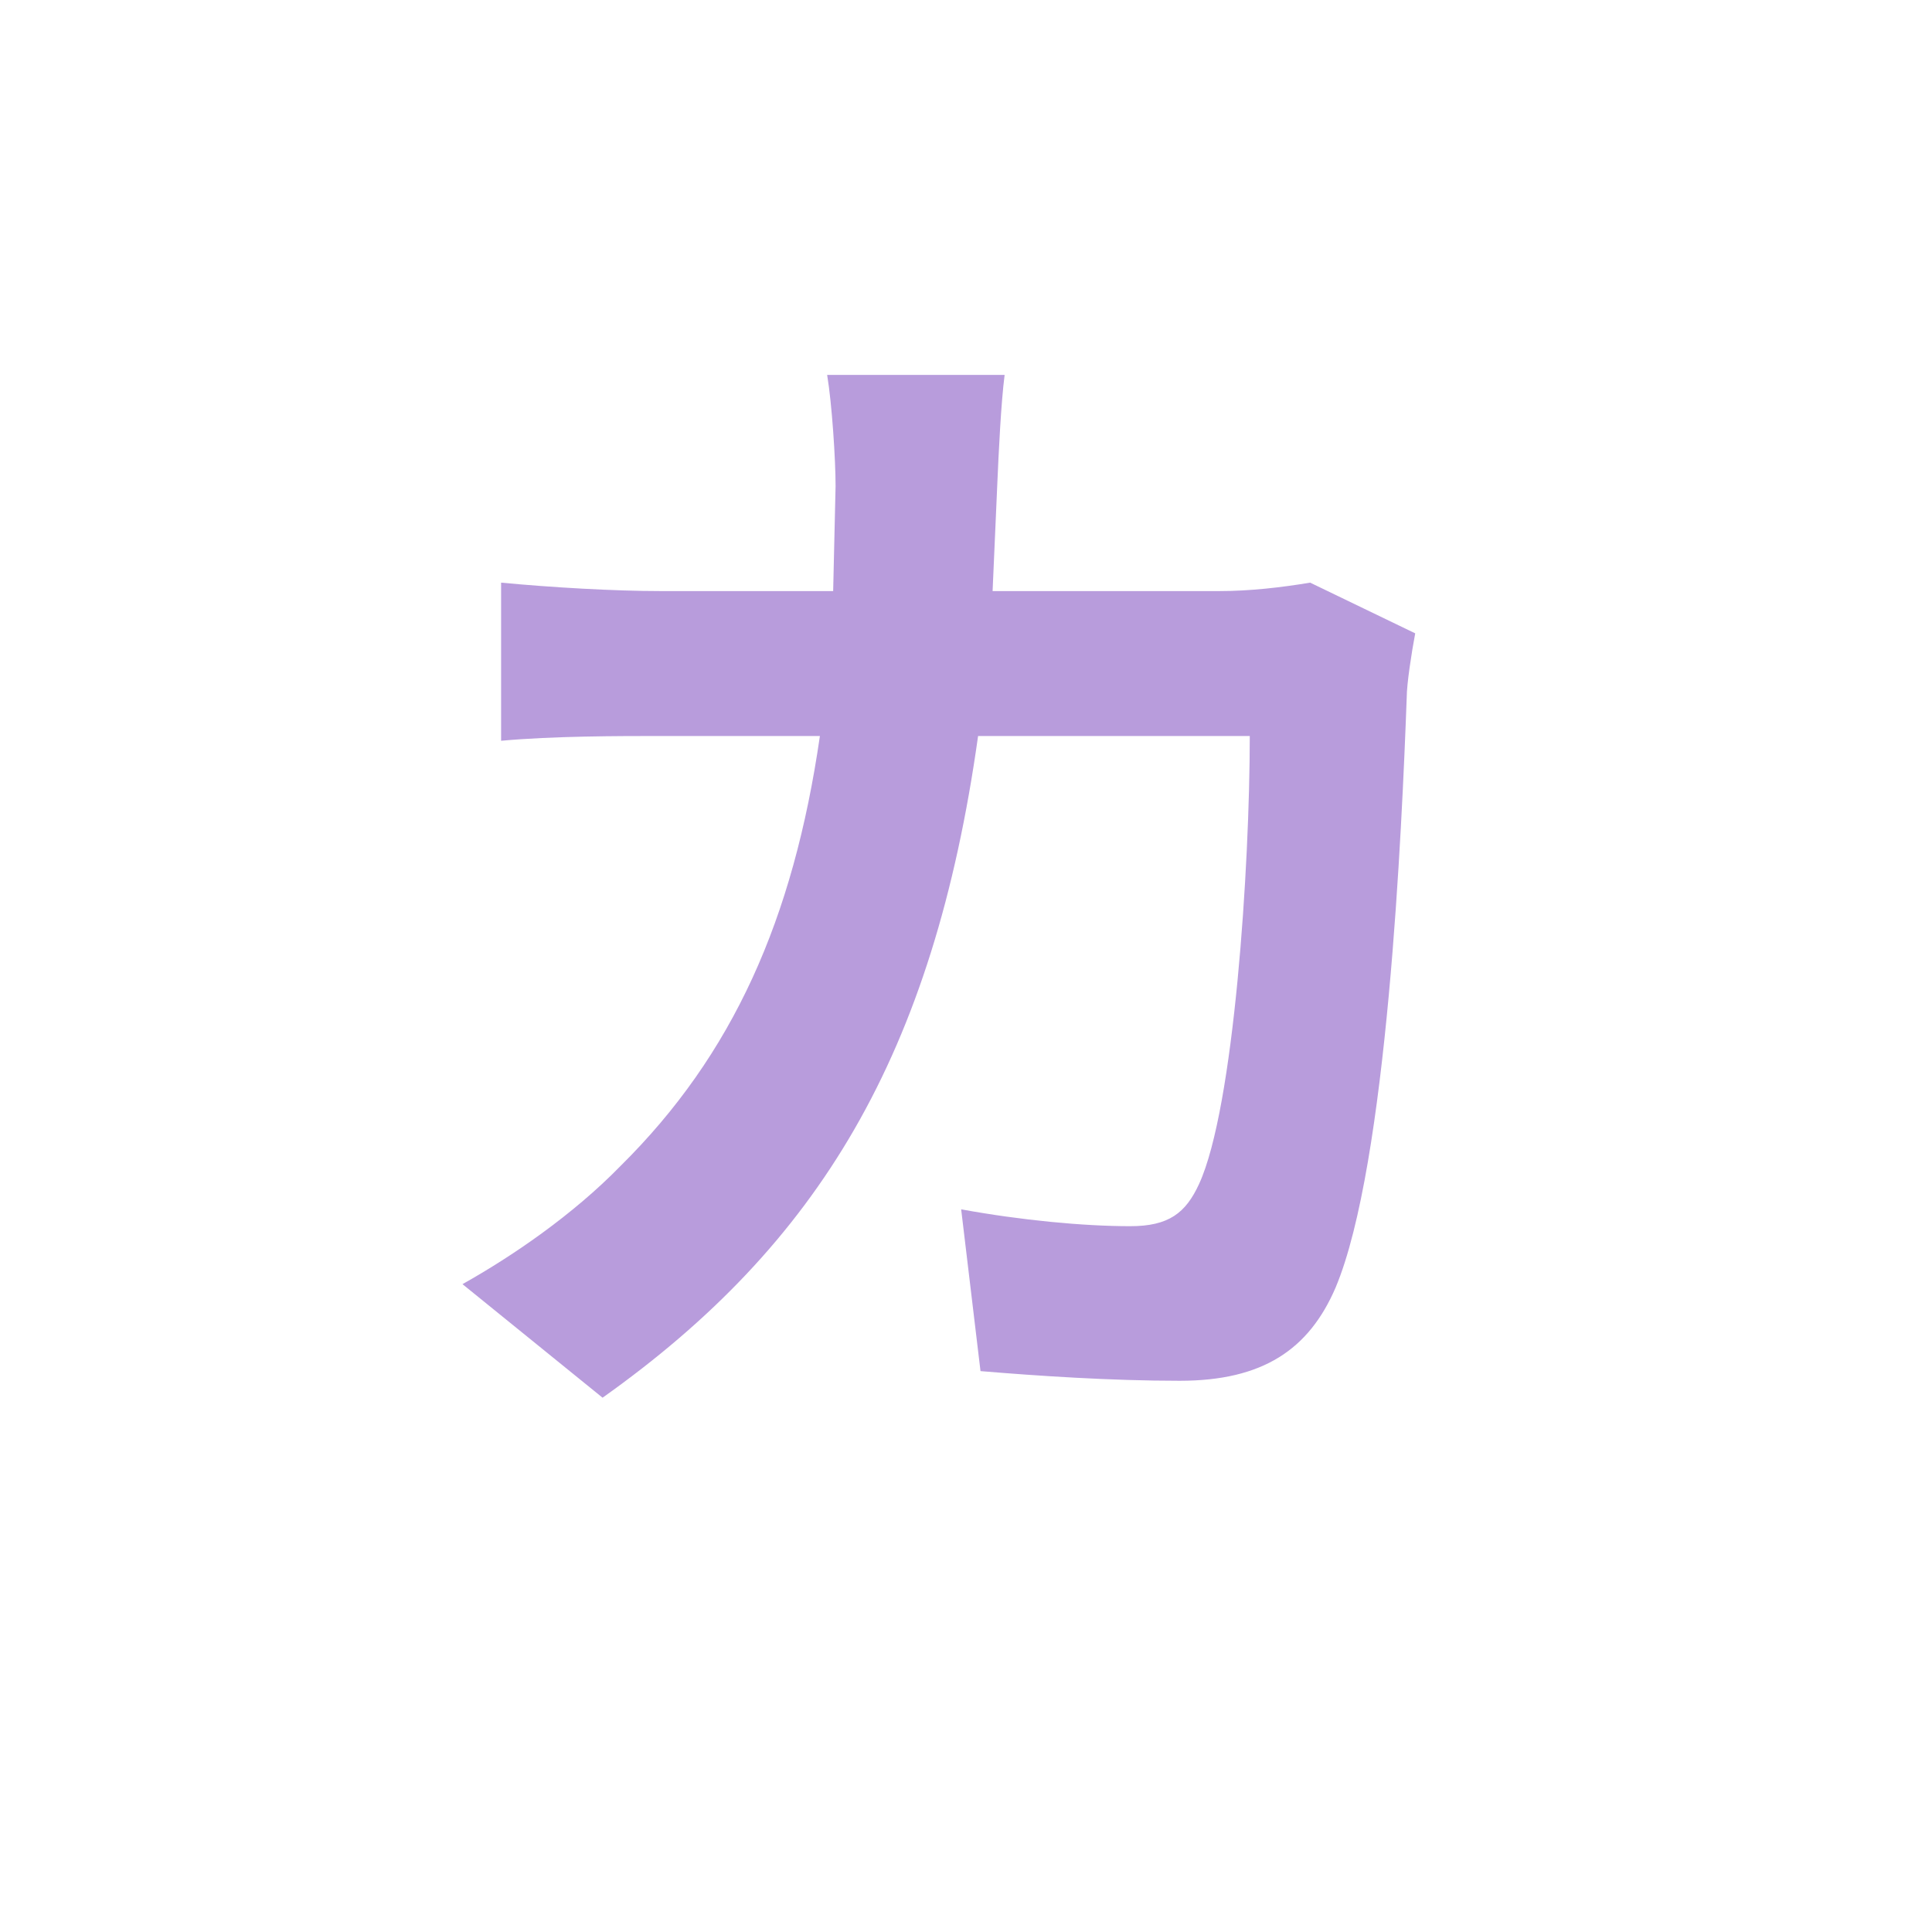
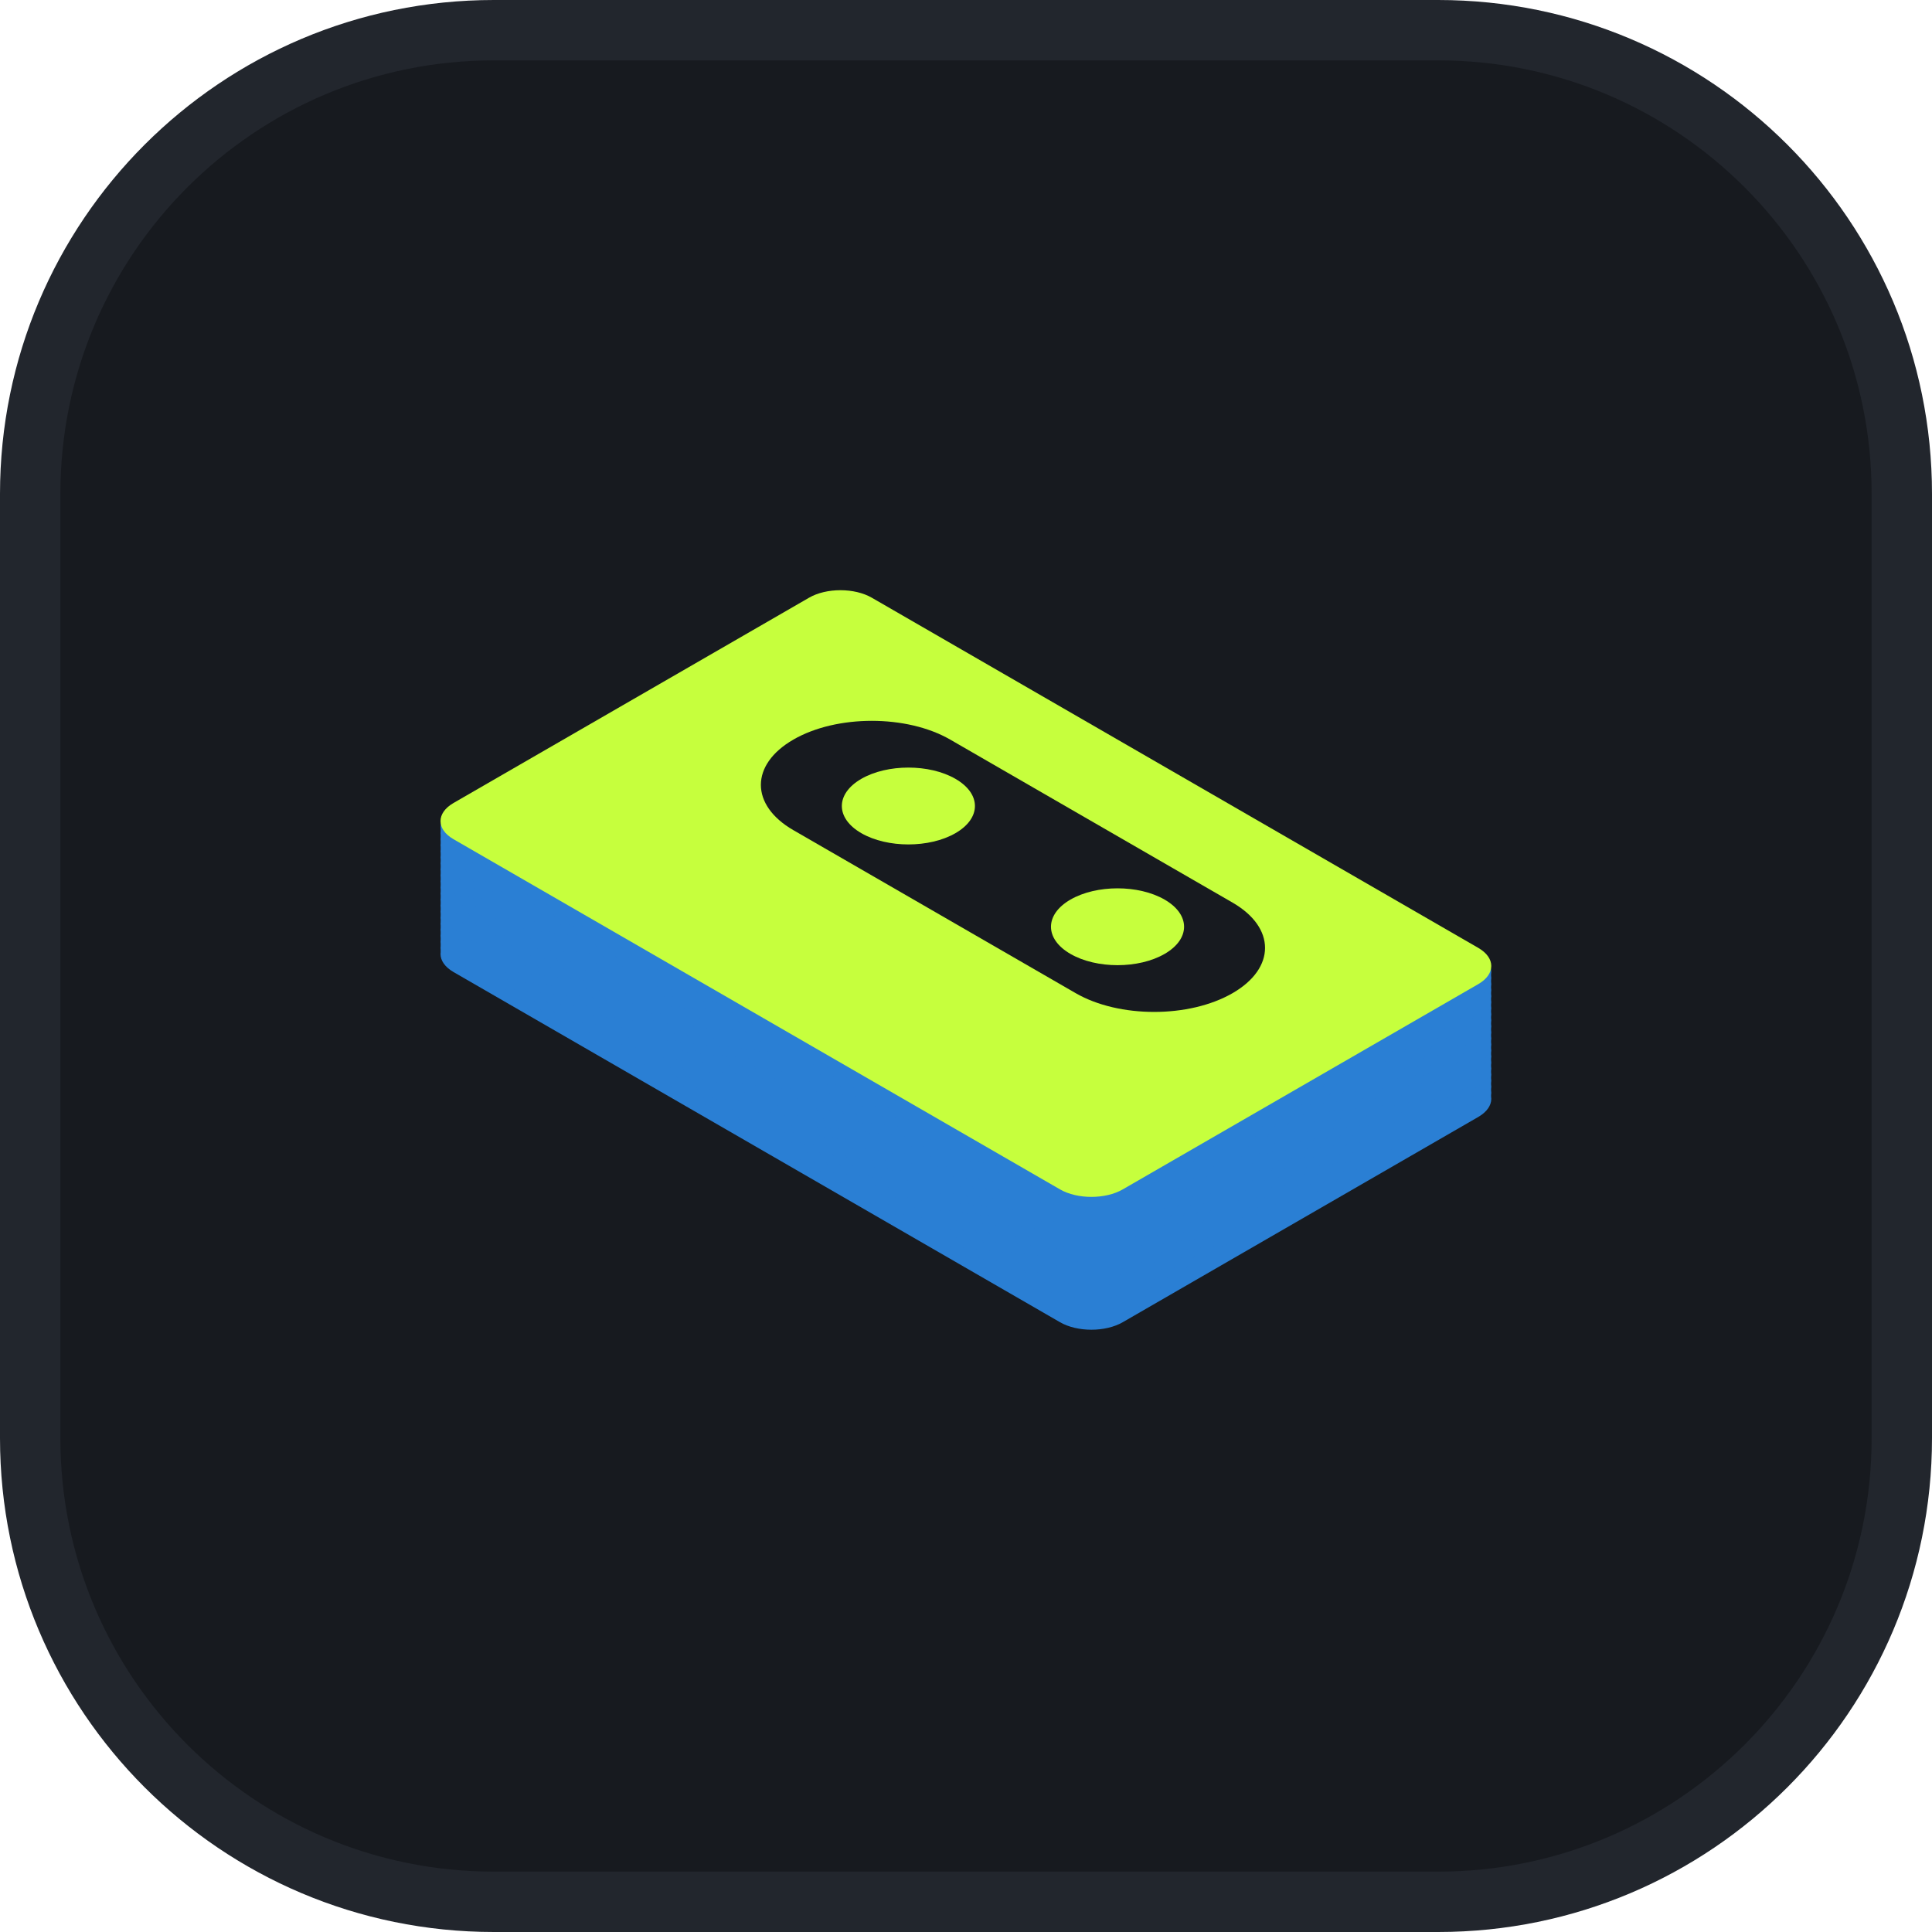
- <svg xmlns="http://www.w3.org/2000/svg" width="512" height="512" viewBox="0 0 512 512" fill="none">
-   <text x="256" y="356" text-anchor="middle" fill="#b89cdc" font-size="320" font-weight="700" font-family="'Noto Sans JP', 'Hiragino Kaku Gothic Pro', 'Yu Gothic', sans-serif">カ</text>
+ <svg xmlns="http://www.w3.org/2000/svg" width="32" height="32" viewBox="0 0 32 32">
+   <rect x="0.5" y="0.5" width="31" height="31" rx="7.68" fill="#171a1f" stroke="#22262d" />
+   <svg aria-hidden="true" x="6" y="6" width="20" height="20" viewBox="0 0 100 100">
+     <rect width="64" height="40" rx="3" fill="#2a7fd4" transform="translate(0 11) matrix(.866 .5 -.866 .5 39.6 18)" />
+     <rect width="64" height="40" rx="3" fill="#2a7fd4" transform="translate(0 10.5) matrix(.866 .5 -.866 .5 39.6 18)" />
+     <rect width="64" height="40" rx="3" fill="#2a7fd4" transform="translate(0 10) matrix(.866 .5 -.866 .5 39.6 18)" />
+     <rect width="64" height="40" rx="3" fill="#2a7fd4" transform="translate(0 9.5) matrix(.866 .5 -.866 .5 39.6 18)" />
+     <rect width="64" height="40" rx="3" fill="#2a7fd4" transform="translate(0 9) matrix(.866 .5 -.866 .5 39.6 18)" />
+     <rect width="64" height="40" rx="3" fill="#2a7fd4" transform="translate(0 8.5) matrix(.866 .5 -.866 .5 39.6 18)" />
+     <rect width="64" height="40" rx="3" fill="#2a7fd4" transform="translate(0 8) matrix(.866 .5 -.866 .5 39.6 18)" />
+     <rect width="64" height="40" rx="3" fill="#2a7fd4" transform="translate(0 7.5) matrix(.866 .5 -.866 .5 39.6 18)" />
+     <rect width="64" height="40" rx="3" fill="#2a7fd4" transform="translate(0 7) matrix(.866 .5 -.866 .5 39.6 18)" />
+     <rect width="64" height="40" rx="3" fill="#2a7fd4" transform="translate(0 6.5) matrix(.866 .5 -.866 .5 39.6 18)" />
+     <rect width="64" height="40" rx="3" fill="#2a7fd4" transform="translate(0 6) matrix(.866 .5 -.866 .5 39.6 18)" />
+     <rect width="64" height="40" rx="3" fill="#2a7fd4" transform="translate(0 5.5) matrix(.866 .5 -.866 .5 39.6 18)" />
+     <rect width="64" height="40" rx="3" fill="#2a7fd4" transform="translate(0 5) matrix(.866 .5 -.866 .5 39.6 18)" />
+     <rect width="64" height="40" rx="3" fill="#2a7fd4" transform="translate(0 4.5) matrix(.866 .5 -.866 .5 39.6 18)" />
+     <rect width="64" height="40" rx="3" fill="#2a7fd4" transform="translate(0 4) matrix(.866 .5 -.866 .5 39.6 18)" />
+     <rect width="64" height="40" rx="3" fill="#2a7fd4" transform="translate(0 3.5) matrix(.866 .5 -.866 .5 39.6 18)" />
+     <rect width="64" height="40" rx="3" fill="#2a7fd4" transform="translate(0 3) matrix(.866 .5 -.866 .5 39.6 18)" />
+     <rect width="64" height="40" rx="3" fill="#2a7fd4" transform="translate(0 2.5) matrix(.866 .5 -.866 .5 39.6 18)" />
+     <rect width="64" height="40" rx="3" fill="#2a7fd4" transform="translate(0 2) matrix(.866 .5 -.866 .5 39.6 18)" />
+     <rect width="64" height="40" rx="3" fill="#2a7fd4" transform="translate(0 1.5) matrix(.866 .5 -.866 .5 39.6 18)" />
+     <rect width="64" height="40" rx="3" fill="#2a7fd4" transform="translate(0 1) matrix(.866 .5 -.866 .5 39.6 18)" />
+     <rect width="64" height="40" rx="3" fill="#2a7fd4" transform="translate(0 0.5) matrix(.866 .5 -.866 .5 39.6 18)" />
+     <rect width="64" height="40" rx="3" fill="#c6ff3d" transform="matrix(.866 .5 -.866 .5 39.6 18)" />
+     <rect x="11" y="8" width="42" height="15" rx="7.5" fill="#171a1f" transform="matrix(.866 .5 -.866 .5 39.6 18)" />
+     <circle cx="22" cy="15.5" r="4.5" fill="#c6ff3d" transform="matrix(.866 .5 -.866 .5 39.6 18)" />
+     <circle cx="42" cy="15.5" r="4.5" fill="#c6ff3d" transform="matrix(.866 .5 -.866 .5 39.6 18)" />
+   </svg>
</svg>
